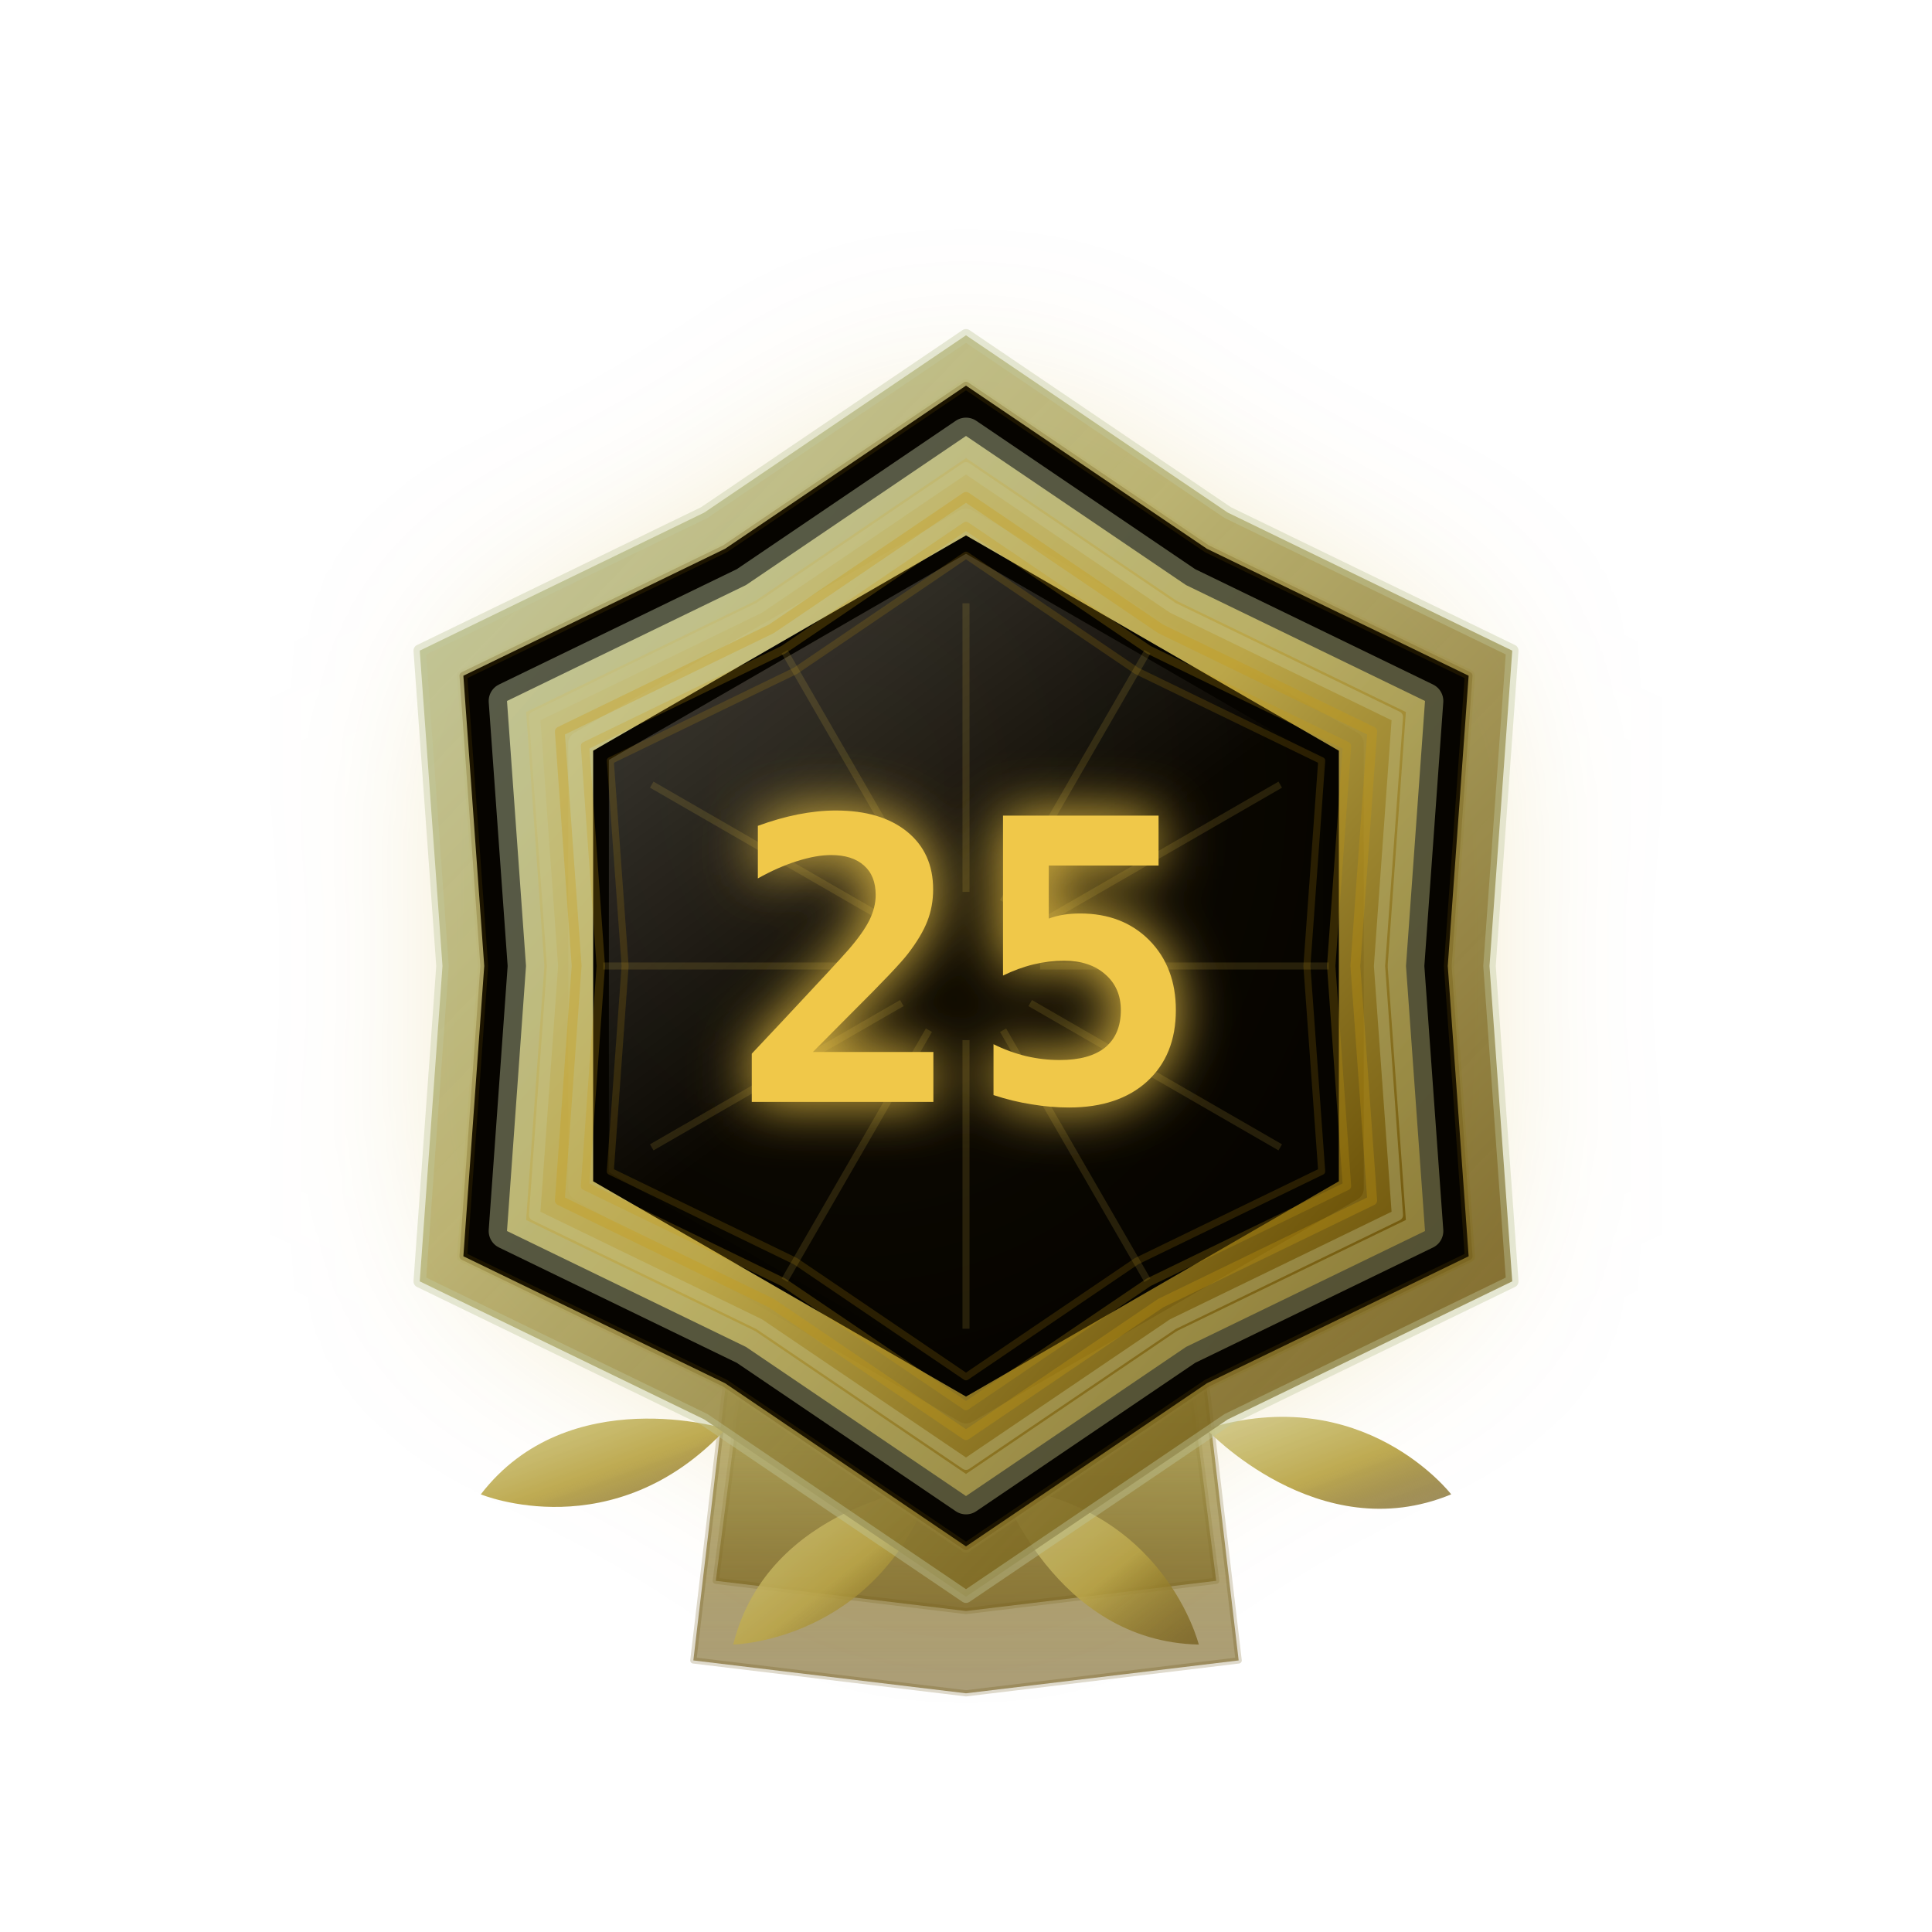
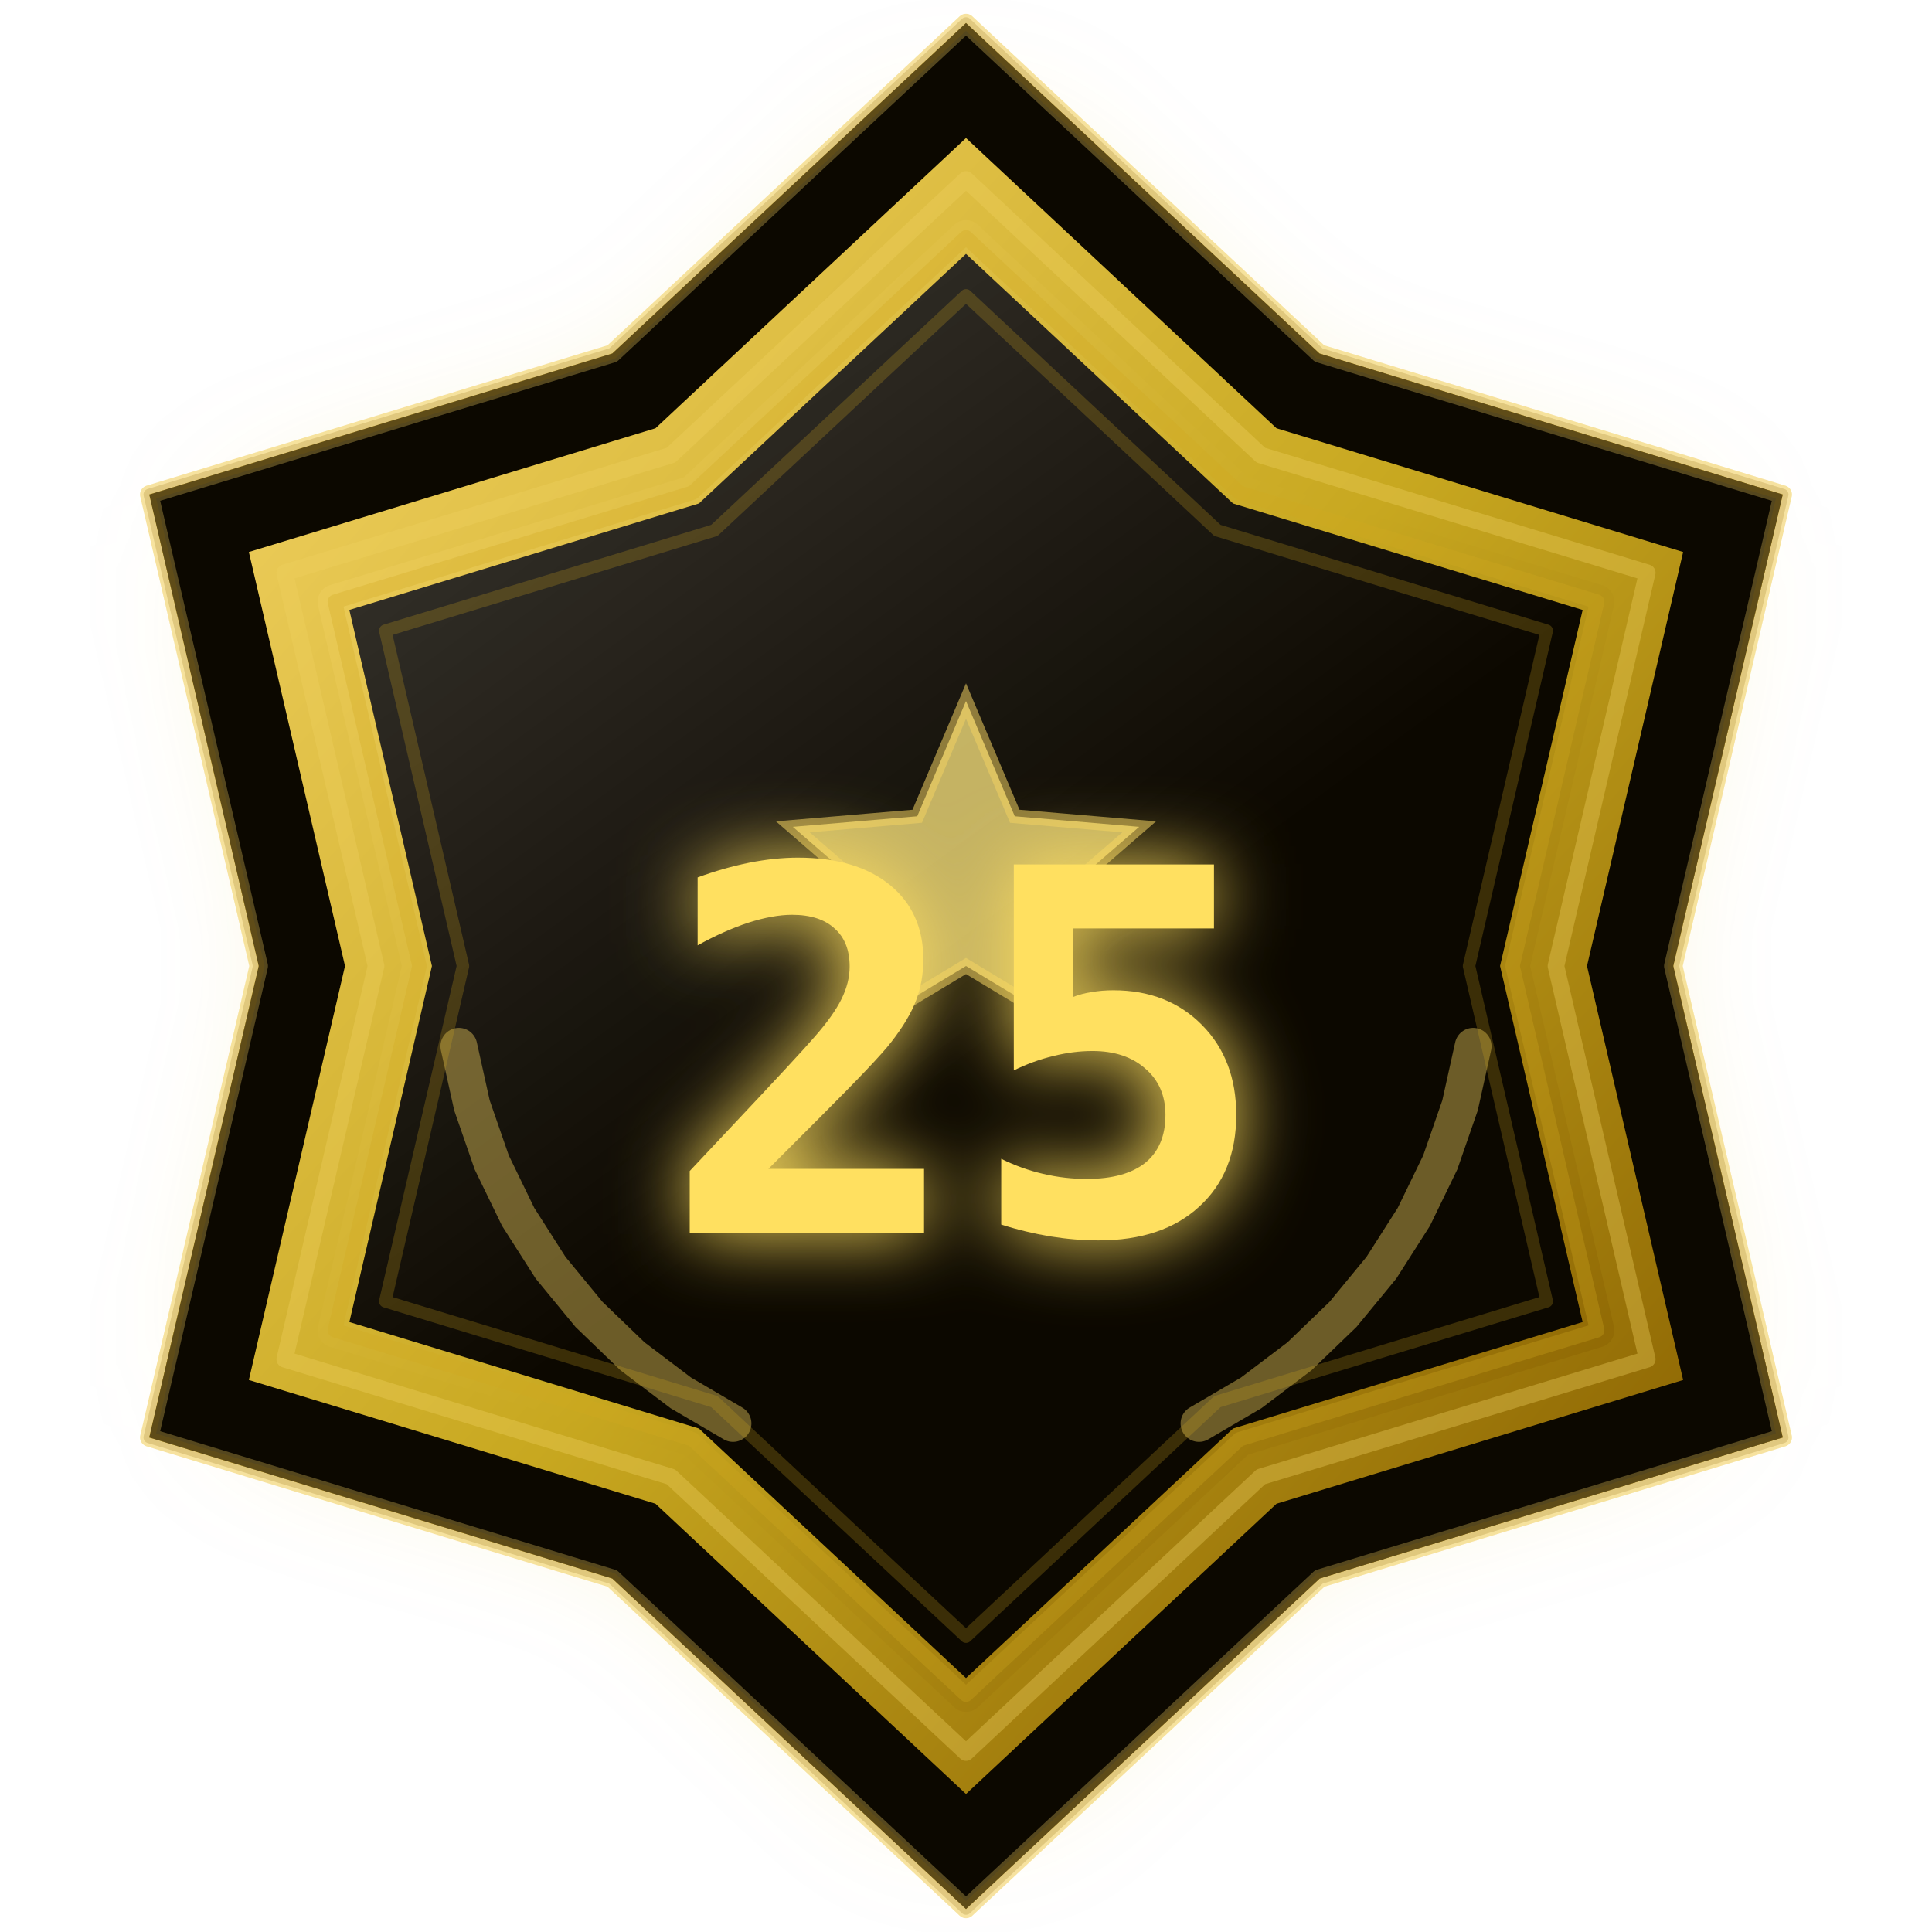
- <svg xmlns="http://www.w3.org/2000/svg" width="84" height="84" viewBox="-20 -20 124 124" overflow="visible" role="img" aria-label="Level 25 Badge">
+ <svg xmlns="http://www.w3.org/2000/svg" width="84" height="84" viewBox="0 0 84 84" role="img" aria-label="Level 25 Badge">
  <defs>
    <radialGradient id="bglv25" cx="35%" cy="28%" r="72%">
-       <stop offset="0%" stop-color="#120d02" />
-       <stop offset="100%" stop-color="#060400" />
+       <stop offset="0%" stop-color="#0c0800" />
+       <stop offset="100%" stop-color="#0c0800" />
    </radialGradient>
    <linearGradient id="rimlv25" x1="5%" y1="5%" x2="95%" y2="95%">
-       <stop offset="0%" stop-color="#c8c891" />
-       <stop offset="50%" stop-color="#bba649" />
-       <stop offset="100%" stop-color="#624800" />
-     </linearGradient>
-     <linearGradient id="transRinglv25" x1="0%" y1="0%" x2="100%" y2="100%">
-       <stop offset="0%" stop-color="#bdc8a6" />
-       <stop offset="100%" stop-color="#b4ae6c" />
+       <stop offset="0%" stop-color="#f0d060" />
+       <stop offset="50%" stop-color="#c8a820" />
+       <stop offset="100%" stop-color="#886000" />
    </linearGradient>
    <linearGradient id="shlv25" x1="18%" y1="0%" x2="82%" y2="100%">
-       <stop offset="0%" stop-color="white" stop-opacity="0.2" />
-       <stop offset="50%" stop-color="white" stop-opacity="0" />
+       <stop offset="0%" stop-color="white" stop-opacity="0.18" />
+       <stop offset="55%" stop-color="white" stop-opacity="0" />
    </linearGradient>
    <filter id="gllv25" x="-40%" y="-40%" width="180%" height="180%">
-       <feGaussianBlur stdDeviation="1.8" result="b" />
+       <feGaussianBlur stdDeviation="1.6" result="b" />
      <feMerge>
        <feMergeNode in="b" />
        <feMergeNode in="SourceGraphic" />
      </feMerge>
    </filter>
-     <filter id="halolv25" x="-80%" y="-80%" width="360%" height="360%">
-       <feGaussianBlur stdDeviation="7" result="b" />
+     <filter id="halolv25" x="-35%" y="-35%" width="170%" height="170%">
+       <feGaussianBlur stdDeviation="3.5" result="b" />
      <feMerge>
        <feMergeNode in="b" />
        <feMergeNode in="SourceGraphic" />
      </feMerge>
    </filter>
    <linearGradient id="pglv25_0" x1="5%" y1="0%" x2="95%" y2="100%">
-       <stop offset="0%" stop-color="#d9c874" stop-opacity="0.95" />
-       <stop offset="38%" stop-color="#bea33b" stop-opacity="0.9" />
-       <stop offset="100%" stop-color="#624800" stop-opacity="0.85" />
+       <stop offset="0%" stop-color="#f0d060" stop-opacity="0.95" />
+       <stop offset="38%" stop-color="#c8a820" stop-opacity="0.90" />
+       <stop offset="100%" stop-color="#886000" stop-opacity="0.85" />
    </linearGradient>
    <linearGradient id="pglv25_1" x1="5%" y1="0%" x2="95%" y2="100%">
-       <stop offset="0%" stop-color="#c1c89e" stop-opacity="0.95" />
-       <stop offset="38%" stop-color="#b5ac66" stop-opacity="0.9" />
-       <stop offset="100%" stop-color="#624800" stop-opacity="0.85" />
+       <stop offset="0%" stop-color="#f0d060" stop-opacity="0.95" />
+       <stop offset="38%" stop-color="#c8a820" stop-opacity="0.90" />
+       <stop offset="100%" stop-color="#886000" stop-opacity="0.85" />
    </linearGradient>
-     <linearGradient id="aplv25_0" x1="0%" y1="0%" x2="0%" y2="100%">
-       <stop offset="0%" stop-color="#c6c896" />
-       <stop offset="100%" stop-color="#624800" stop-opacity="0.65" />
-     </linearGradient>
-     <linearGradient id="aplv25_1" x1="0%" y1="0%" x2="0%" y2="100%">
-       <stop offset="0%" stop-color="#b7aa5b" />
-       <stop offset="100%" stop-color="#624800" stop-opacity="0.65" />
-     </linearGradient>
-     <linearGradient id="lflv25" x1="0%" y1="0%" x2="100%" y2="100%">
-       <stop offset="0%" stop-color="#cfc885" stop-opacity="0.95" />
-       <stop offset="55%" stop-color="#bba649" />
-       <stop offset="100%" stop-color="#624800" stop-opacity="0.65" />
+     <linearGradient id="pglv25_2" x1="5%" y1="0%" x2="95%" y2="100%">
+       <stop offset="0%" stop-color="#f0d060" stop-opacity="0.95" />
+       <stop offset="38%" stop-color="#c8a820" stop-opacity="0.90" />
+       <stop offset="100%" stop-color="#886000" stop-opacity="0.85" />
    </linearGradient>
  </defs>
-   <path d="M71.46,24.99 L70.24,42.00 L71.46,59.01 L56.12,66.45 L42.00,76.02 L27.88,66.45 L12.54,59.01 L13.76,42.00 L12.54,24.99 L27.88,17.55 L42.00,7.98 L56.12,17.55Z" fill="#c89a10" fill-opacity="0.40" filter="url(#halolv25)" />
-   <path d="M27.88,66.45 L42.00,76.02 L56.12,66.45 L58.06,81.46 L42.00,83.40 L25.94,81.46 Z" fill="url(#aplv25_0)" opacity="0.90" />
-   <path d="M27.88,66.45 L42.00,76.02 L56.12,66.45" fill="none" stroke="#c6c896" stroke-width="0.9" stroke-opacity="0.52" stroke-linejoin="round" />
-   <path d="M27.88,66.45 L42.00,76.02 L56.12,66.45 L58.06,81.46 L42.00,83.40 L25.94,81.46 Z" fill="none" stroke="#624800" stroke-width="0.4" stroke-opacity="0.2" stroke-linejoin="round" />
-   <path d="M26.61,68.65 L42.00,79.08 L57.39,68.65 L59.50,86.57 L42.00,88.68 L24.50,86.57 Z" fill="url(#aplv25_1)" opacity="0.82" />
-   <path d="M26.61,68.65 L42.00,79.08 L57.39,68.65" fill="none" stroke="#c6c896" stroke-width="0.9" stroke-opacity="0.42" stroke-linejoin="round" />
-   <path d="M26.61,68.65 L42.00,79.08 L57.39,68.65 L59.50,86.57 L42.00,88.68 L24.50,86.57 Z" fill="none" stroke="#624800" stroke-width="0.4" stroke-opacity="0.2" stroke-linejoin="round" />
-   <path d="M56.94,85.55 C47.71,85.37 44.21,75.39 44.21,75.39 C54.72,76.58 56.94,85.55 56.94,85.55 Z" fill="url(#lflv25)" opacity="0.88" />
-   <path d="M73.14,75.91 C64.61,79.45 57.41,71.71 57.41,71.71 C67.51,68.59 73.14,75.91 73.14,75.91 Z" fill="url(#lflv25)" opacity="0.95" />
-   <path d="M27.06,85.55 C29.28,76.58 39.79,75.39 39.79,75.39 C36.29,85.37 27.06,85.55 27.06,85.55 Z" fill="url(#lflv25)" opacity="0.88" />
-   <path d="M10.86,75.91 C16.49,68.59 26.59,71.71 26.59,71.71 C19.39,79.45 10.86,75.91 10.86,75.91 Z" fill="url(#lflv25)" opacity="0.95" />
-   <path d="M74.26,23.37 L72.92,42.00 L74.26,60.63 L57.46,68.78 L42.00,79.25 L26.54,68.78 L9.74,60.63 L11.08,42.00 L9.74,23.37 L26.54,15.22 L42.00,4.75 L57.46,15.22Z" fill="url(#pglv25_0)" />
-   <path d="M71.46,24.99 L70.24,42.00 L71.46,59.01 L56.12,66.45 L42.00,76.02 L27.88,66.45 L12.54,59.01 L13.76,42.00 L12.54,24.99 L27.88,17.55 L42.00,7.98 L56.12,17.55Z" fill="#060400" />
-   <path d="M74.26,23.37 L72.92,42.00 L74.26,60.63 L57.46,68.78 L42.00,79.25 L26.54,68.78 L9.74,60.63 L11.08,42.00 L9.74,23.37 L26.54,15.22 L42.00,4.75 L57.46,15.22Z" fill="none" stroke="#d9c874" stroke-width="0.8" stroke-opacity="0.48" stroke-linejoin="round" />
-   <path d="M71.46,24.99 L70.24,42.00 L71.46,59.01 L56.12,66.45 L42.00,76.02 L27.88,66.45 L12.54,59.01 L13.76,42.00 L12.54,24.99 L27.88,17.55 L42.00,7.98 L56.12,17.55Z" fill="none" stroke="#624800" stroke-width="0.5" stroke-opacity="0.28" stroke-linejoin="round" />
-   <path d="M77.06,21.76 L75.60,42.00 L77.06,62.24 L58.80,71.10 L42.00,82.48 L25.20,71.10 L6.94,62.24 L8.40,42.00 L6.94,21.76 L25.20,12.90 L42.00,1.52 L58.80,12.90Z" fill="url(#pglv25_1)" />
-   <path d="M74.26,23.37 L72.92,42.00 L74.26,60.63 L57.46,68.78 L42.00,79.25 L26.54,68.78 L9.74,60.63 L11.08,42.00 L9.74,23.37 L26.54,15.22 L42.00,4.75 L57.46,15.22Z" fill="#060400" />
-   <path d="M77.06,21.76 L75.60,42.00 L77.06,62.24 L58.80,71.10 L42.00,82.48 L25.20,71.10 L6.94,62.24 L8.40,42.00 L6.94,21.76 L25.20,12.90 L42.00,1.52 L58.80,12.90Z" fill="none" stroke="#c1c89e" stroke-width="0.8" stroke-opacity="0.40" stroke-linejoin="round" />
-   <path d="M74.26,23.37 L72.92,42.00 L74.26,60.63 L57.46,68.78 L42.00,79.25 L26.54,68.78 L9.74,60.63 L11.08,42.00 L9.74,23.37 L26.54,15.22 L42.00,4.75 L57.46,15.22Z" fill="none" stroke="#624800" stroke-width="0.5" stroke-opacity="0.24" stroke-linejoin="round" />
-   <path d="M71.46,24.99 L70.24,42.00 L71.46,59.01 L56.12,66.45 L42.00,76.02 L27.88,66.45 L12.54,59.01 L13.76,42.00 L12.54,24.99 L27.88,17.55 L42.00,7.98 L56.12,17.55Z" fill="url(#rimlv25)" />
-   <path d="M66.73,27.72L66.73,56.28L42.00,70.56L17.27,56.28L17.27,27.72L42.00,13.44Z" fill="#060400" />
-   <path d="M66.73,27.72L66.73,56.28L42.00,70.56L17.27,56.28L17.27,27.72L42.00,13.44Z" fill="none" stroke="url(#rimlv25)" stroke-width="1.60" stroke-linejoin="round" />
-   <path d="M64.92,28.77L64.92,55.23L42.00,68.46L19.08,55.23L19.08,28.77L42.00,15.54Z" fill="url(#bglv25)" />
-   <path d="M64.92,28.77L64.92,55.23L42.00,68.46L19.08,55.23L19.08,28.77L42.00,15.54Z" fill="url(#shlv25)" />
-   <line x1="46.76" y1="42.00" x2="65.28" y2="42.00" stroke="#f0c84a" stroke-width="0.45" stroke-opacity="0.14" />
-   <line x1="46.12" y1="44.38" x2="62.17" y2="53.64" stroke="#f0c84a" stroke-width="0.45" stroke-opacity="0.14" />
-   <line x1="44.38" y1="46.12" x2="53.64" y2="62.17" stroke="#f0c84a" stroke-width="0.45" stroke-opacity="0.14" />
-   <line x1="42.00" y1="46.76" x2="42.00" y2="65.28" stroke="#f0c84a" stroke-width="0.45" stroke-opacity="0.14" />
-   <line x1="39.62" y1="46.12" x2="30.36" y2="62.17" stroke="#f0c84a" stroke-width="0.45" stroke-opacity="0.14" />
-   <line x1="37.88" y1="44.38" x2="21.83" y2="53.64" stroke="#f0c84a" stroke-width="0.45" stroke-opacity="0.14" />
-   <line x1="37.24" y1="42.00" x2="18.72" y2="42.00" stroke="#f0c84a" stroke-width="0.45" stroke-opacity="0.14" />
-   <line x1="37.88" y1="39.62" x2="21.83" y2="30.36" stroke="#f0c84a" stroke-width="0.45" stroke-opacity="0.14" />
-   <line x1="39.62" y1="37.88" x2="30.36" y2="21.83" stroke="#f0c84a" stroke-width="0.45" stroke-opacity="0.14" />
-   <line x1="42.00" y1="37.24" x2="42.00" y2="18.72" stroke="#f0c84a" stroke-width="0.45" stroke-opacity="0.14" />
-   <line x1="44.38" y1="37.88" x2="53.64" y2="21.83" stroke="#f0c84a" stroke-width="0.45" stroke-opacity="0.14" />
-   <line x1="46.12" y1="39.62" x2="62.17" y2="30.36" stroke="#f0c84a" stroke-width="0.45" stroke-opacity="0.14" />
-   <path d="M71.46,24.99 L70.24,42.00 L71.46,59.01 L56.12,66.45 L42.00,76.02 L27.88,66.45 L12.54,59.01 L13.76,42.00 L12.54,24.99 L27.88,17.55 L42.00,7.98 L56.12,17.55Z" fill="none" stroke="url(#transRinglv25)" stroke-width="2.35" stroke-opacity="0.45" stroke-linejoin="round" />
-   <path d="M69.69,26.01 L68.54,42.00 L69.69,57.99 L55.27,64.99 L42.00,73.98 L28.73,64.99 L14.31,57.99 L15.46,42.00 L14.31,26.01 L28.73,19.01 L42.00,10.02 L55.27,19.01Z" fill="none" stroke="#c6c896" stroke-width="0.72" stroke-opacity="0.36" stroke-linejoin="round" />
-   <path d="M68.07,26.95 L66.99,42.00 L68.07,57.05 L54.49,63.64 L42.00,72.11 L29.51,63.64 L15.93,57.05 L17.01,42.00 L15.93,26.95 L29.51,20.36 L42.00,11.89 L54.49,20.36Z" fill="none" stroke="#c89a10" stroke-width="0.63" stroke-opacity="0.30" stroke-linejoin="round" />
-   <path d="M66.45,27.88 L65.44,42.00 L66.45,56.12 L53.72,62.30 L42.00,70.24 L30.28,62.30 L17.55,56.12 L18.56,42.00 L17.55,27.88 L30.28,21.70 L42.00,13.76 L53.72,21.70Z" fill="none" stroke="#c89a10" stroke-width="0.54" stroke-opacity="0.24" stroke-linejoin="round" />
-   <path d="M64.83,28.82 L63.88,42.00 L64.83,55.18 L52.94,60.95 L42.00,68.37 L31.06,60.95 L19.17,55.18 L20.12,42.00 L19.17,28.82 L31.06,23.05 L42.00,15.63 L52.94,23.05Z" fill="none" stroke="#c89a10" stroke-width="0.45" stroke-opacity="0.18" stroke-linejoin="round" />
-   <text x="42.0" y="42.0" text-anchor="middle" dominant-baseline="central" font-family="Orbitron,monospace" font-weight="900" font-size="25.2" fill="#f0c84a" filter="url(#gllv25)">25</text>
+   <path d="M73.18,24.00 L69.00,42.00 L73.18,60.00 L55.50,65.38 L42.00,78.00 L28.50,65.38 L10.82,60.00 L15.00,42.00 L10.82,24.00 L28.50,18.62 L42.00,6.00 L55.50,18.62Z" fill="#d8b820" fill-opacity="0.30" filter="url(#halolv25)" />
+   <path d="M75.98,22.38 L71.43,42.00 L75.98,61.62 L56.71,67.49 L42.00,81.24 L27.28,67.49 L8.02,61.62 L12.57,42.00 L8.02,22.38 L27.28,16.51 L42.00,2.76 L56.71,16.51Z" fill="url(#pglv25_0)" />
+   <path d="M73.18,24.00 L69.00,42.00 L73.18,60.00 L55.50,65.38 L42.00,78.00 L28.50,65.38 L10.82,60.00 L15.00,42.00 L10.82,24.00 L28.50,18.62 L42.00,6.00 L55.50,18.62Z" fill="#0c0800" />
+   <path d="M75.98,22.38 L71.43,42.00 L75.98,61.62 L56.71,67.49 L42.00,81.24 L27.28,67.49 L8.02,61.62 L12.57,42.00 L8.02,22.38 L27.28,16.51 L42.00,2.76 L56.71,16.51Z" fill="none" stroke="#f0d060" stroke-width="0.8" stroke-opacity="0.48" stroke-linejoin="round" />
+   <path d="M73.18,24.00 L69.00,42.00 L73.18,60.00 L55.50,65.38 L42.00,78.00 L28.50,65.38 L10.82,60.00 L15.00,42.00 L10.82,24.00 L28.50,18.62 L42.00,6.00 L55.50,18.62Z" fill="none" stroke="#886000" stroke-width="0.5" stroke-opacity="0.28" stroke-linejoin="round" />
+   <path d="M77.51,21.50 L72.75,42.00 L77.51,62.50 L57.38,68.63 L42.00,83.00 L26.62,68.63 L6.49,62.50 L11.25,42.00 L6.49,21.50 L26.62,15.37 L42.00,1.00 L57.37,15.37Z" fill="url(#pglv25_1)" />
+   <path d="M75.98,22.38 L71.43,42.00 L75.98,61.62 L56.71,67.49 L42.00,81.24 L27.28,67.49 L8.02,61.62 L12.57,42.00 L8.02,22.38 L27.28,16.51 L42.00,2.76 L56.71,16.51Z" fill="#0c0800" />
+   <path d="M77.51,21.50 L72.75,42.00 L77.51,62.50 L57.38,68.63 L42.00,83.00 L26.62,68.63 L6.49,62.50 L11.25,42.00 L6.49,21.50 L26.62,15.37 L42.00,1.00 L57.37,15.37Z" fill="none" stroke="#f0d060" stroke-width="0.8" stroke-opacity="0.40" stroke-linejoin="round" />
+   <path d="M75.98,22.38 L71.43,42.00 L75.98,61.62 L56.71,67.49 L42.00,81.24 L27.28,67.49 L8.02,61.62 L12.57,42.00 L8.02,22.38 L27.28,16.51 L42.00,2.76 L56.71,16.51Z" fill="none" stroke="#886000" stroke-width="0.5" stroke-opacity="0.24" stroke-linejoin="round" />
+   <path d="M77.51,21.50 L72.75,42.00 L77.51,62.50 L57.38,68.63 L42.00,83.00 L26.62,68.63 L6.49,62.50 L11.25,42.00 L6.49,21.50 L26.62,15.37 L42.00,1.00 L57.37,15.37Z" fill="url(#pglv25_2)" />
+   <path d="M77.51,21.50 L72.75,42.00 L77.51,62.50 L57.38,68.63 L42.00,83.00 L26.62,68.63 L6.49,62.50 L11.25,42.00 L6.49,21.50 L26.62,15.37 L42.00,1.00 L57.37,15.37Z" fill="#0c0800" />
+   <path d="M77.51,21.50 L72.75,42.00 L77.51,62.50 L57.38,68.63 L42.00,83.00 L26.62,68.63 L6.49,62.50 L11.25,42.00 L6.49,21.50 L26.62,15.37 L42.00,1.00 L57.37,15.37Z" fill="none" stroke="#f0d060" stroke-width="0.8" stroke-opacity="0.32" stroke-linejoin="round" />
+   <path d="M77.51,21.50 L72.75,42.00 L77.51,62.50 L57.38,68.63 L42.00,83.00 L26.62,68.63 L6.49,62.50 L11.25,42.00 L6.49,21.50 L26.62,15.37 L42.00,1.00 L57.37,15.37Z" fill="none" stroke="#886000" stroke-width="0.5" stroke-opacity="0.20" stroke-linejoin="round" />
+   <path d="M73.18,24.00 L69.00,42.00 L73.18,60.00 L55.50,65.38 L42.00,78.00 L28.50,65.38 L10.82,60.00 L15.00,42.00 L10.82,24.00 L28.50,18.62 L42.00,6.00 L55.50,18.62Z" fill="url(#rimlv25)" />
+   <path d="M69.44,26.16 L65.76,42.00 L69.44,57.84 L53.88,62.58 L42.00,73.68 L30.12,62.58 L14.56,57.84 L18.24,42.00 L14.56,26.16 L30.12,21.42 L42.00,10.32 L53.88,21.42Z" fill="#0c0800" />
+   <path d="M69.44,26.16 L65.76,42.00 L69.44,57.84 L53.88,62.58 L42.00,73.68 L30.12,62.58 L14.56,57.84 L18.24,42.00 L14.56,26.16 L30.12,21.42 L42.00,10.32 L53.88,21.42Z" fill="none" stroke="url(#rimlv25)" stroke-width="1.5" stroke-linejoin="round" />
+   <path d="M68.81,26.52 L65.22,42.00 L68.81,57.48 L53.61,62.11 L42.00,72.96 L30.39,62.11 L15.19,57.48 L18.78,42.00 L15.19,26.52 L30.39,21.89 L42.00,11.04 L53.61,21.89Z" fill="url(#bglv25)" />
+   <path d="M68.81,26.52 L65.22,42.00 L68.81,57.48 L53.61,62.11 L42.00,72.96 L30.39,62.11 L15.19,57.48 L18.78,42.00 L15.19,26.52 L30.39,21.89 L42.00,11.04 L53.61,21.89Z" fill="url(#shlv25)" />
+   <path d="M42.00,30.48 L44.12,35.49 L49.53,35.95 L45.42,39.51 L46.66,44.81 L42.00,42.00 L37.34,44.81 L38.58,39.51 L34.47,35.95 L39.88,35.49Z" fill="#ffe880" fill-opacity="0.75" stroke="#f0d060" stroke-width="0.6" stroke-opacity="0.55" />
+   <path d="M31.87,61.89 L29.60,60.56 L27.50,58.97 L25.61,57.15 L23.94,55.12 L22.53,52.91 L21.38,50.54 L20.52,48.06 L19.95,45.49" fill="none" stroke="#f0d060" stroke-width="1.6" stroke-opacity="0.42" stroke-linecap="round" />
+   <path d="M64.05,45.49 L63.48,48.06 L62.62,50.54 L61.47,52.91 L60.06,55.12 L58.39,57.15 L56.50,58.97 L54.40,60.56 L52.13,61.89" fill="none" stroke="#f0d060" stroke-width="1.6" stroke-opacity="0.42" stroke-linecap="round" />
+   <path d="M71.62,24.90 L67.65,42.00 L71.62,59.10 L54.82,64.21 L42.00,76.20 L29.17,64.21 L12.38,59.10 L16.35,42.00 L12.38,24.90 L29.17,19.79 L42.00,7.80 L54.82,19.79Z" fill="none" stroke="#f0d060" stroke-width="0.72" stroke-opacity="0.36" stroke-linejoin="round" />
+   <path d="M69.44,26.16 L65.76,42.00 L69.44,57.84 L53.88,62.58 L42.00,73.68 L30.12,62.58 L14.56,57.84 L18.24,42.00 L14.56,26.16 L30.12,21.42 L42.00,10.32 L53.88,21.42Z" fill="none" stroke="#d0a820" stroke-width="0.63" stroke-opacity="0.30" stroke-linejoin="round" />
+   <path d="M67.25,27.42 L63.87,42.00 L67.25,56.58 L52.93,60.94 L42.00,71.16 L31.06,60.94 L16.75,56.58 L20.13,42.00 L16.75,27.42 L31.06,23.06 L42.00,12.84 L52.93,23.06Z" fill="none" stroke="#d0a820" stroke-width="0.54" stroke-opacity="0.24" stroke-linejoin="round" />
+   <text x="42" y="46" text-anchor="middle" dominant-baseline="central" font-family="Orbitron,monospace" font-weight="900" font-size="22" fill="#ffe060" filter="url(#gllv25)">25</text>
</svg>
